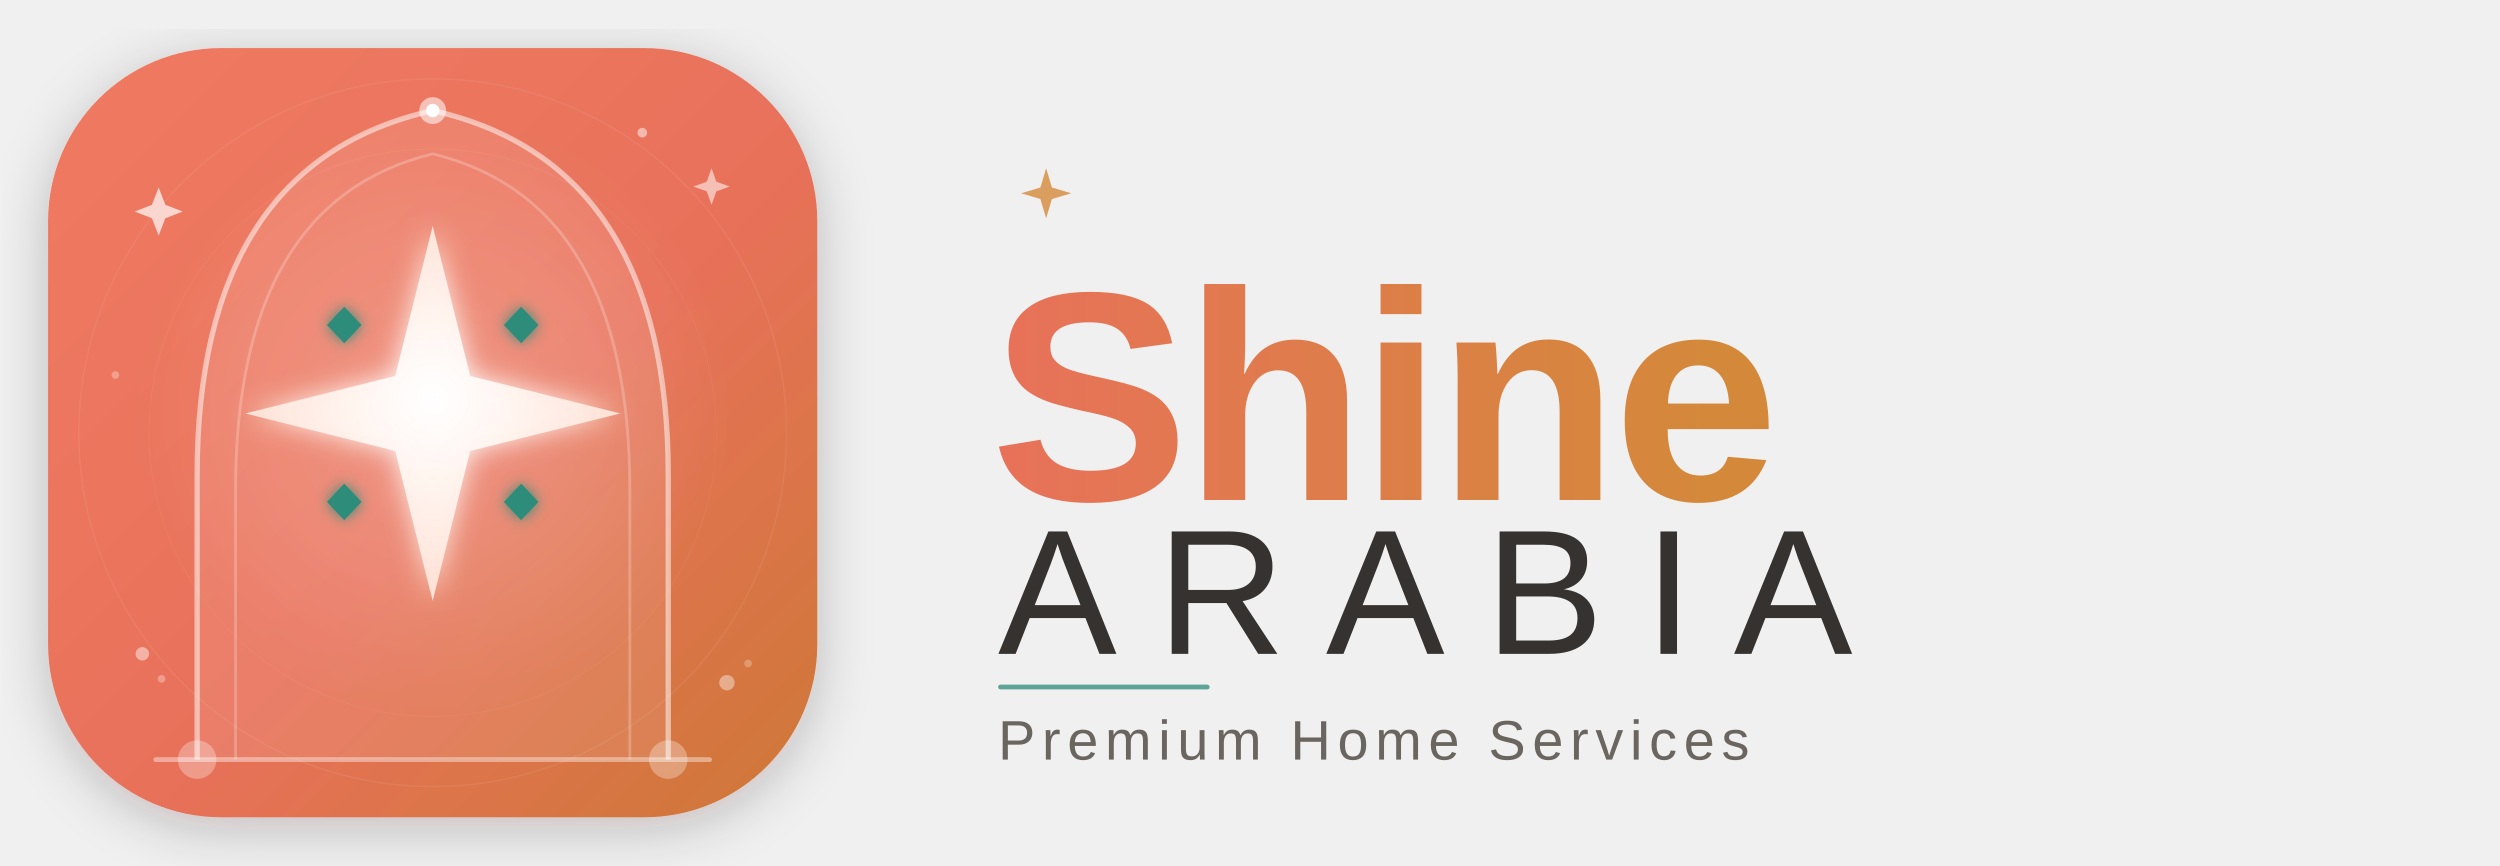
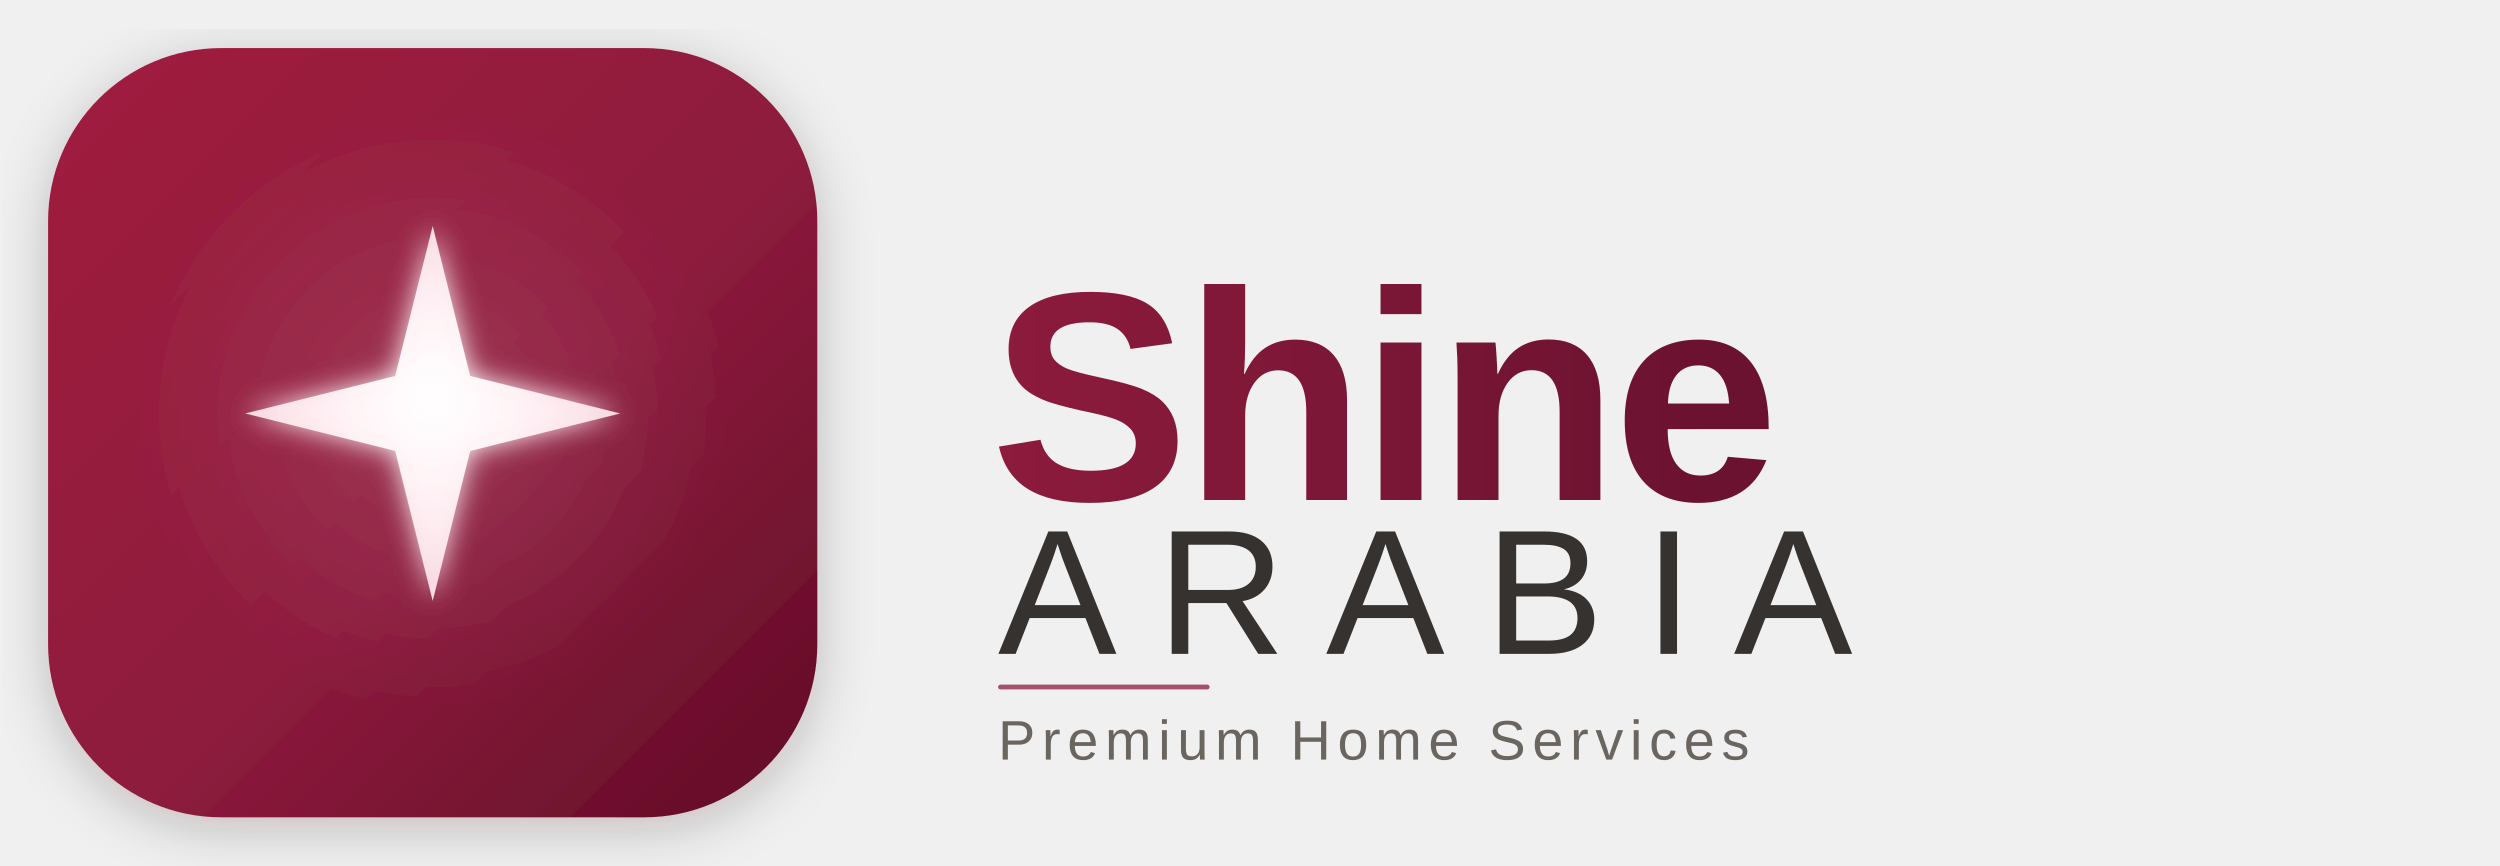
<svg xmlns="http://www.w3.org/2000/svg" viewBox="0 0 2600 900">
  <defs>
    <linearGradient id="bgGrad" x1="0" y1="0" x2="900" y2="900" gradientUnits="userSpaceOnUse">
-       <stop offset="0%" stop-color="#F07B62" />
-       <stop offset="55%" stop-color="#E8715A" />
-       <stop offset="100%" stop-color="#C97930" />
+       <stop offset="0%" stop-color="#A3203F" />
+       <stop offset="55%" stop-color="#8D1B3D" />
+       <stop offset="100%" stop-color="#5A0A23" />
    </linearGradient>
    <radialGradient id="iconGlow" cx="450" cy="430" r="310" gradientUnits="userSpaceOnUse">
-       <stop offset="0%" stop-color="#FFFFFF" stop-opacity="0.18" />
+       <stop offset="0%" stop-color="#FFFFFF" stop-opacity="0.12" />
      <stop offset="100%" stop-color="#FFFFFF" stop-opacity="0" />
    </radialGradient>
    <radialGradient id="starGlow" cx="450" cy="415" r="180" gradientUnits="userSpaceOnUse">
      <stop offset="0%" stop-color="#FFFFFF" stop-opacity="1" />
-       <stop offset="100%" stop-color="#FFE9DF" stop-opacity="0.92" />
+       <stop offset="100%" stop-color="#FFE8EE" stop-opacity="0.92" />
    </radialGradient>
    <linearGradient id="shineGrad" x1="1020" y1="0" x2="1780" y2="0" gradientUnits="userSpaceOnUse">
-       <stop offset="0%" stop-color="#E8715A" />
-       <stop offset="100%" stop-color="#D4893A" />
+       <stop offset="0%" stop-color="#8D1B3D" />
+       <stop offset="100%" stop-color="#6B1230" />
    </linearGradient>
    <filter id="starFilter" x="-25%" y="-25%" width="150%" height="150%">
      <feGaussianBlur stdDeviation="14" result="blur" />
      <feMerge>
        <feMergeNode in="blur" />
        <feMergeNode in="SourceGraphic" />
      </feMerge>
    </filter>
    <filter id="badgeShadow" x="-6%" y="-4%" width="116%" height="116%">
      <feDropShadow dx="0" dy="12" stdDeviation="28" flood-color="#1C1917" flood-opacity="0.22" />
    </filter>
-     <filter id="diamondGlow" x="-40%" y="-40%" width="180%" height="180%">
-       <feGaussianBlur stdDeviation="7" result="blur" />
-       <feMerge>
-         <feMergeNode in="blur" />
-         <feMergeNode in="SourceGraphic" />
-       </feMerge>
-     </filter>
  </defs>
  <g filter="url(#badgeShadow)">
    <rect x="50" y="50" width="800" height="800" rx="180" fill="url(#bgGrad)" />
    <rect x="50" y="50" width="800" height="800" rx="180" fill="url(#iconGlow)" />
-     <circle cx="450" cy="450" r="368" fill="none" stroke="#FFFFFF" stroke-width="1.5" stroke-opacity="0.07" />
-     <circle cx="450" cy="450" r="295" fill="none" stroke="#FFFFFF" stroke-width="1" stroke-opacity="0.05" />
-     <path d="M 205,790              L 205,495              Q 205,170 450,115              Q 695,170 695,495              L 695,790" fill="rgba(255,255,255,0.09)" stroke="rgba(255,255,255,0.52)" stroke-width="5.5" stroke-linejoin="round" />
-     <path d="M 245,790              L 245,510              Q 245,210 450,160              Q 655,210 655,510              L 655,790" fill="none" stroke="rgba(255,255,255,0.22)" stroke-width="3" stroke-linejoin="round" />
-     <line x1="162" y1="790" x2="738" y2="790" stroke="rgba(255,255,255,0.40)" stroke-width="5" stroke-linecap="round" />
-     <circle cx="205" cy="790" r="20" fill="rgba(255,255,255,0.30)" />
-     <circle cx="695" cy="790" r="20" fill="rgba(255,255,255,0.30)" />
-     <circle cx="450" cy="115" r="14" fill="rgba(255,255,255,0.55)" />
-     <circle cx="450" cy="115" r="7" fill="#FFFFFF" />
    <polygon points="450,235 489,391 645,430 489,469 450,625 411,469 255,430 411,391" fill="url(#starGlow)" filter="url(#starFilter)" />
-     <g fill="#2D8C7A" filter="url(#diamondGlow)">
-       <polygon points="542,319  560,338  542,357  524,338" />
-       <polygon points="542,503  560,522  542,541  524,522" />
-       <polygon points="358,503  376,522  358,541  340,522" />
-       <polygon points="358,319  376,338  358,357  340,338" />
-     </g>
-     <g fill="#FFFFFF">
-       <polygon points="165,195 172,213 190,220 172,227 165,245 158,227 140,220 158,213" opacity="0.70" />
-       <polygon points="740,175 745,189 759,194 745,199 740,213 735,199 721,194 735,189" opacity="0.55" />
-       <circle cx="148" cy="680" r="7" opacity="0.45" />
-       <circle cx="168" cy="706" r="4" opacity="0.30" />
-       <circle cx="756" cy="710" r="8" opacity="0.40" />
-       <circle cx="778" cy="690" r="4" opacity="0.25" />
-       <circle cx="668" cy="138" r="5" opacity="0.50" />
-       <circle cx="120" cy="390" r="4" opacity="0.30" />
-     </g>
  </g>
  <g font-family="'SF Pro Display', 'Helvetica Neue', 'Arial', sans-serif">
    <text x="1030" y="520" font-size="310" font-weight="700" letter-spacing="-6" fill="url(#shineGrad)">Shine</text>
    <text x="1038" y="680" font-size="185" font-weight="300" letter-spacing="42" fill="#1C1917" opacity="0.88">ARABIA</text>
-     <rect x="1038" y="712" width="220" height="5" rx="2.5" fill="#2D8C7A" opacity="0.75" />
+     <rect x="1038" y="712" width="220" height="5" rx="2.5" fill="#8D1B3D" opacity="0.75" />
    <text x="1038" y="790" font-size="58" font-weight="400" letter-spacing="7" fill="#6B6560">Premium Home Services</text>
-     <g fill="#D4893A" opacity="0.80">
-       <polygon points="1088,175  1094,195  1114,201  1094,207  1088,227  1082,207  1062,201  1082,195" />
-     </g>
  </g>
</svg>
